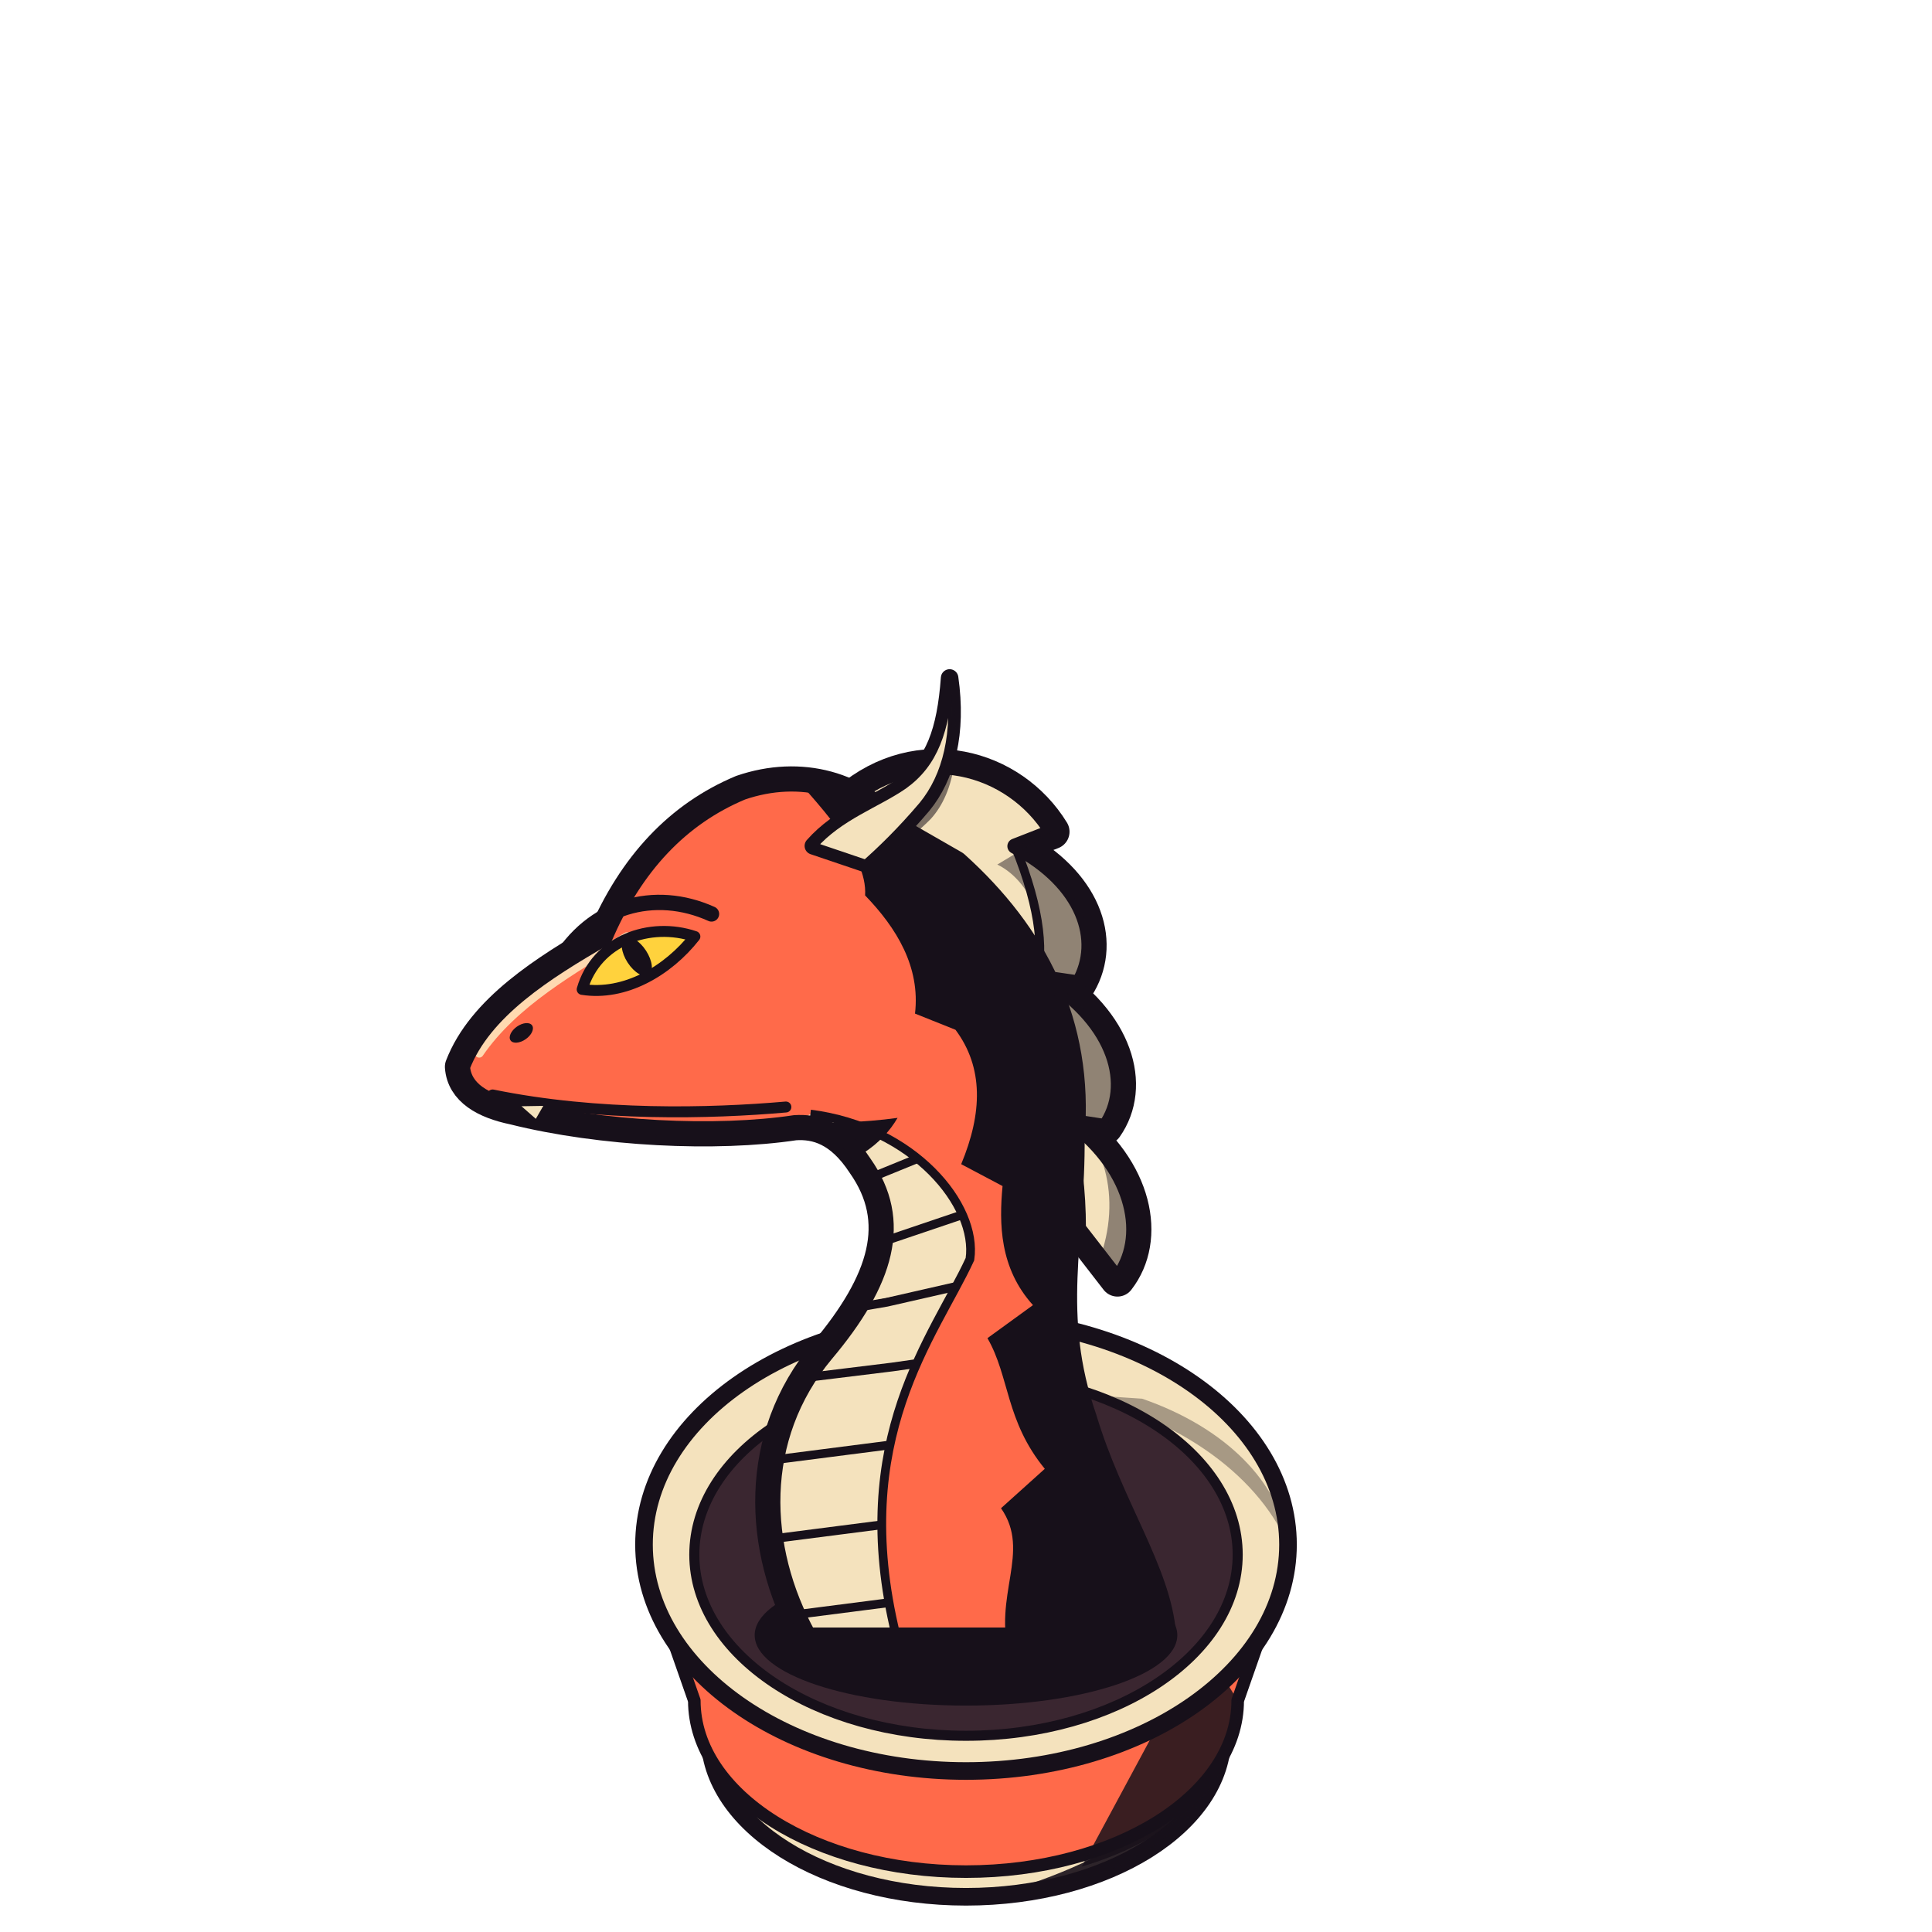
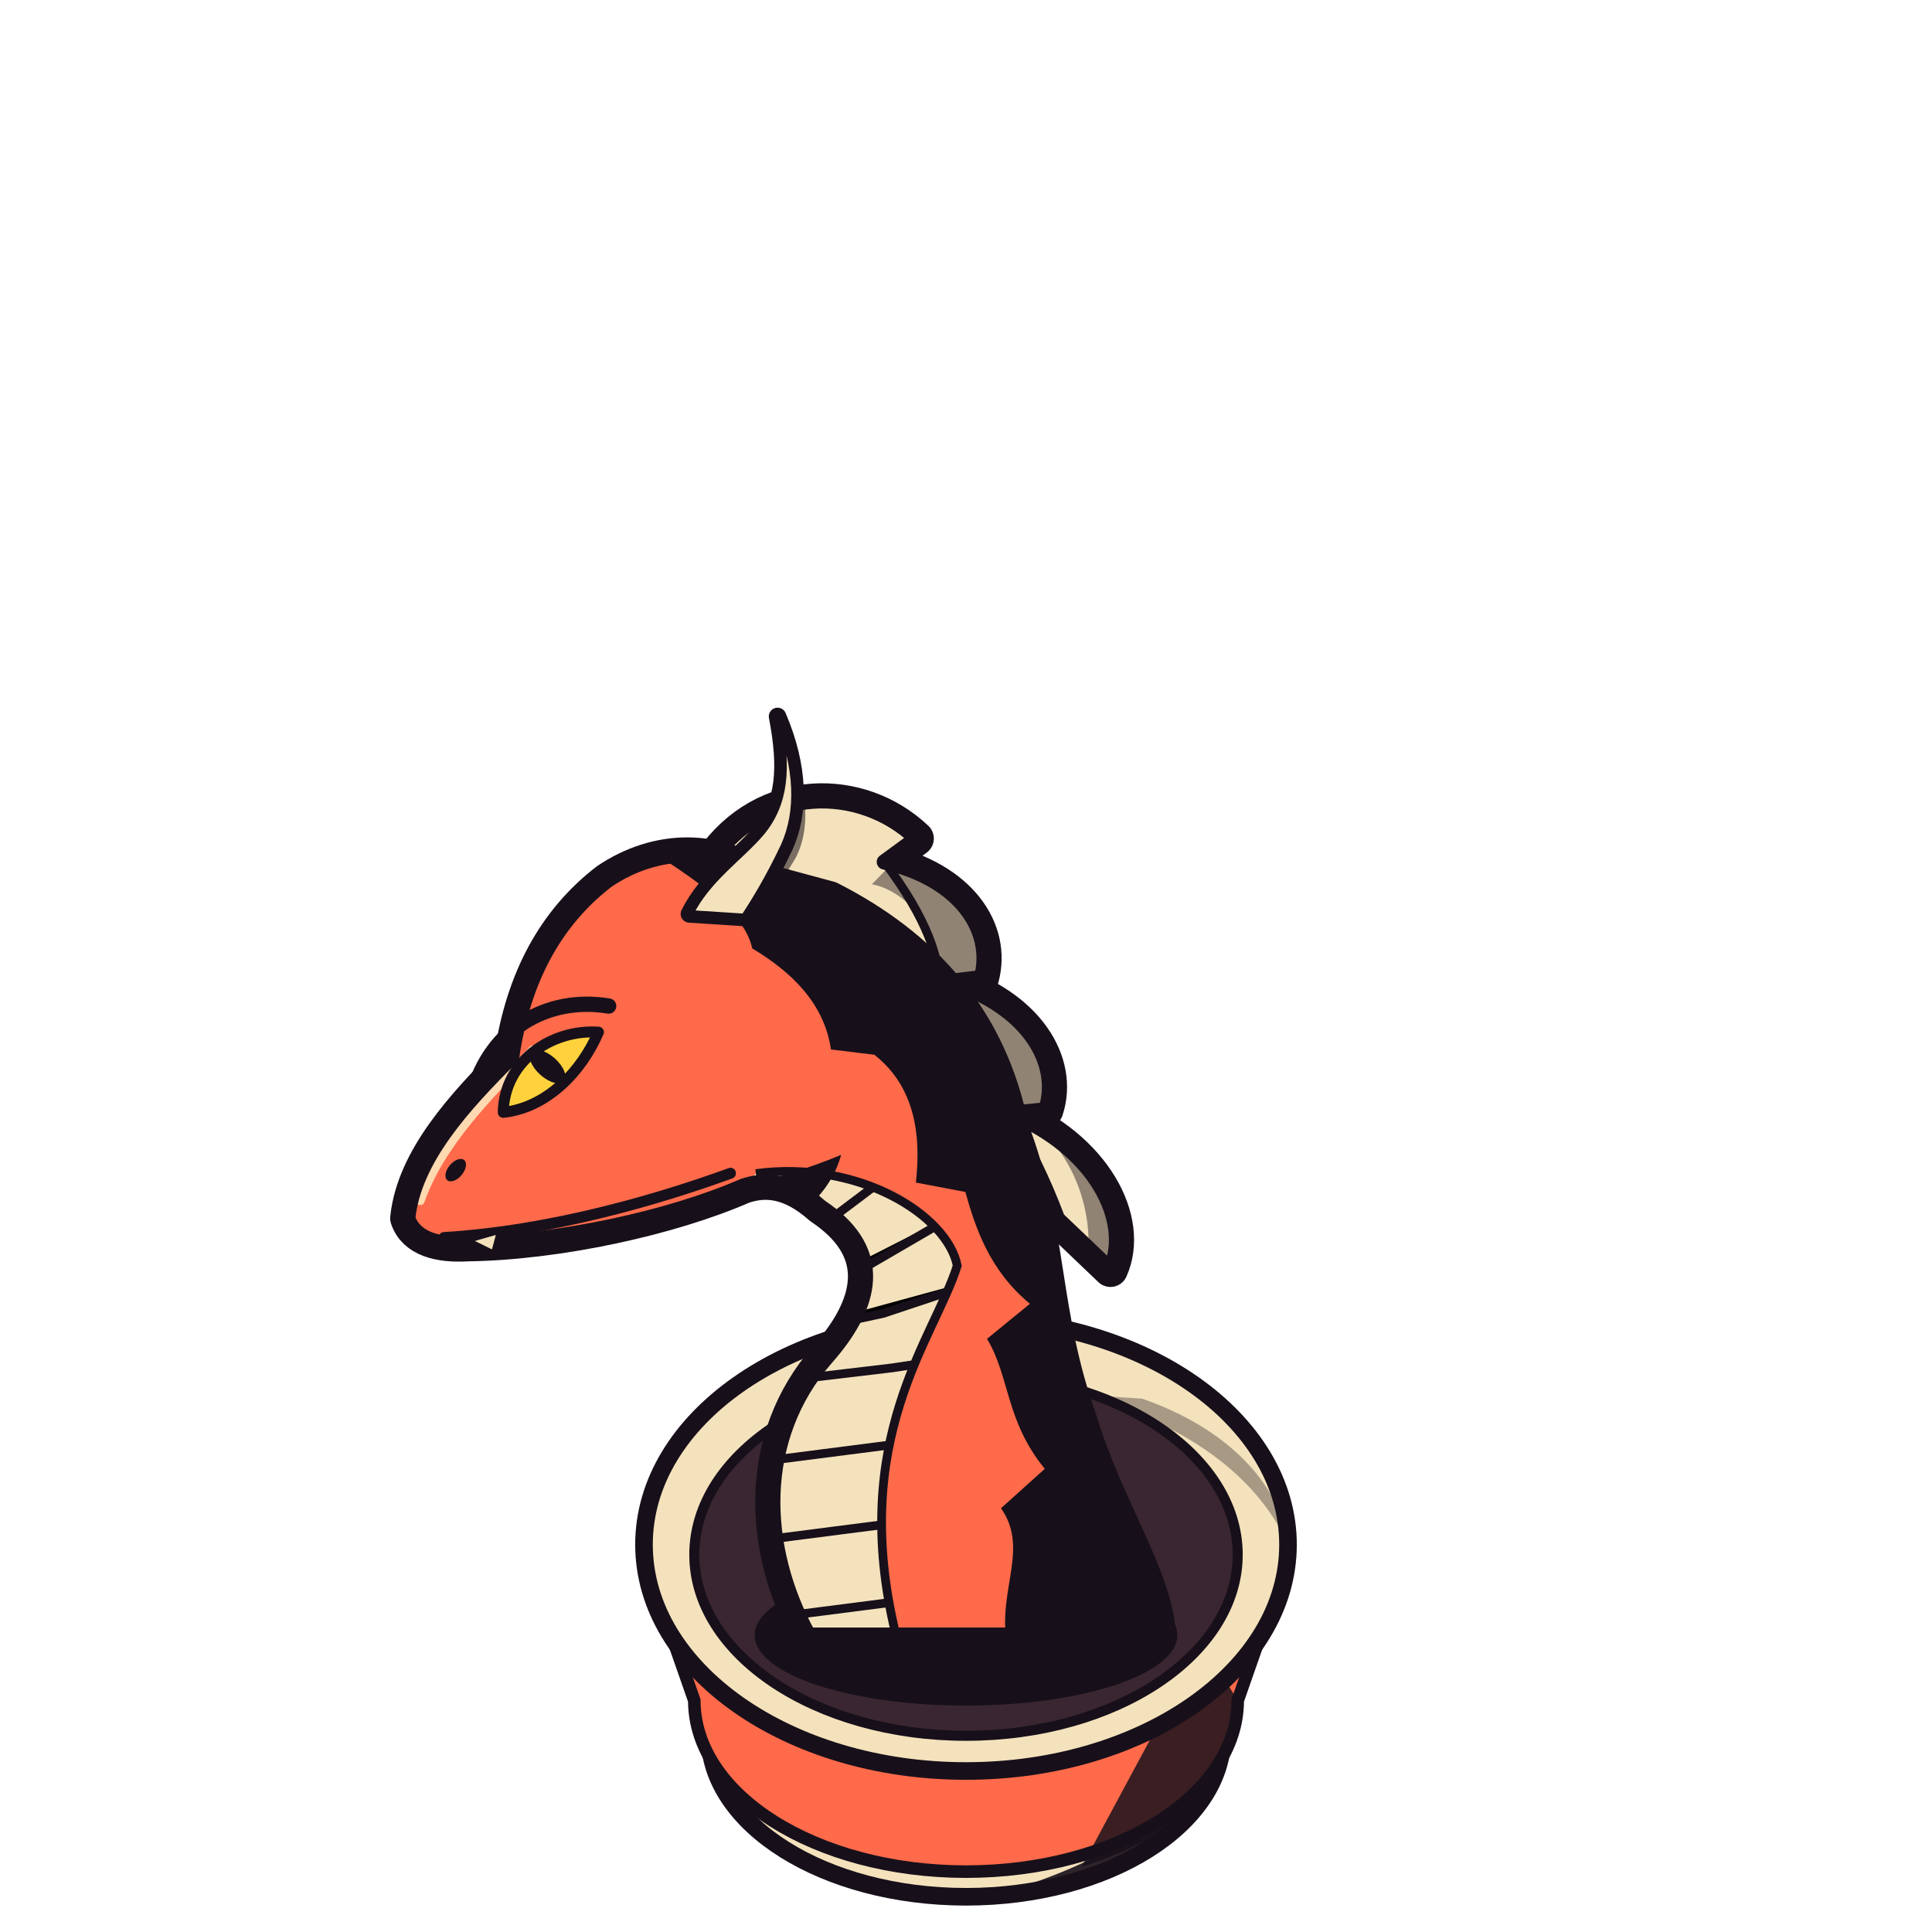
<svg xmlns="http://www.w3.org/2000/svg" viewBox="0 0 768 768" width="768" height="768">
  <path d="M256,614 L282,690 A102,64 0 0 0 486,690 L512,614 Z" fill="#f4e2bd" stroke="#17101a" stroke-width="7" stroke-linejoin="round" />
  <path d="M498,614 L486,690 A102,64 0 0 1 392,754 C440,742 478,716 486,690 Z" fill="#17101a" opacity=".9" />
  <path d="M262,636 L276,676 A108,68 0 0 0 492,676 L506,636 A128,90 0 0 1 262,636 Z" fill="#ff6a4a" stroke="#17101a" stroke-width="5" stroke-linejoin="round" />
  <path d="M470,640 L492,676 A108,68 0 0 1 430,742 L458,690 Z" fill="#17101a" opacity=".85" />
  <ellipse cx="384" cy="614" rx="128" ry="90" fill="#f4e2bd" stroke="#17101a" stroke-width="7" />
  <ellipse cx="384" cy="618" rx="108" ry="72" fill="#3a2630" stroke="#17101a" stroke-width="4" />
  <path d="M424,554 A128,90 0 0 1 512,614 A108,72 0 0 0 454,556 Z" fill="#17101a" opacity=".35" />
  <ellipse cx="384" cy="650" rx="84" ry="28" fill="#17101a" />
  <g transform="translate(384 650) scale(0.87) translate(-384 -650)">
-     <path d="M330.4,268.5 C362.4,241.3 404.8,252.7 423.3,282.9 L406.4,289.5 C437.8,306.0 446.9,332.5 435.6,352.1 L420.5,349.9 C452.9,370.2 460.7,399.2 447.7,417.7 L432.0,415.3 C461.7,437.7 467.6,468.8 453.2,487.3 L435.3,464.2 C435.3,429.9 427.7,399.8 410.3,373.4 C394.1,336.3 372.2,300.8 330.4,268.5 Z" fill="none" stroke="#17101a" stroke-width="16" stroke-linejoin="round" />
-     <path d="M330.4,268.5 C362.4,241.3 404.8,252.7 423.3,282.9 L406.4,289.5 C437.8,306.0 446.9,332.5 435.6,352.1 L420.5,349.9 C452.9,370.2 460.7,399.2 447.7,417.7 L432.0,415.3 C461.7,437.7 467.6,468.8 453.2,487.3 L435.3,464.2 C435.3,429.9 427.7,399.8 410.3,373.4 C394.1,336.3 372.2,300.8 330.4,268.5 Z" fill="#f4e2bd" stroke="#17101a" stroke-width="7" stroke-linejoin="round" />
-     <path d="M406.4,289.5 C418.6,319.4 419.9,339.7 415.3,353.4 M420.5,349.9 C432.7,379.8 434.0,400.2 430.8,417.8" fill="none" stroke="#17101a" stroke-width="4" />
-     <path d="M423.3,282.9 L406.4,289.5 C437.8,306.0 446.9,332.5 435.6,352.1 L420.5,349.9 C452.9,370.2 460.7,399.2 447.7,417.7 L432.0,415.3 C461.7,437.7 467.6,468.8 453.2,487.3 L446.4,474.1 C455.6,443.9 443.1,416.7 426.4,410.5 C440.6,386.0 430.5,363.8 414.4,357.8 C426.6,333.8 415.0,305.9 398.3,297.9 Z" fill="#17101a" opacity=".45" />
+     <path d="M267.8,296.1 C291.7,261.5 335.6,261.6 361.3,286.0 L346.7,296.7 C381.2,304.5 396.9,327.8 391.1,349.6 L376.0,351.4 C412.5,362.7 427.5,388.7 420.5,410.0 L404.2,411.6 C442.8,427.3 460.0,460.6 450.0,482.9 L425.8,459.8 C412.7,425.0 395.8,397.7 372.1,376.8 C346.9,345.1 316.5,316.5 267.8,296.1 Z" fill="none" stroke="#17101a" stroke-width="16" stroke-linejoin="round" />
+     <path d="M267.8,296.1 C291.7,261.5 335.6,261.6 361.3,286.0 L346.7,296.7 C381.2,304.5 396.9,327.8 391.1,349.6 L376.0,351.4 C412.5,362.7 427.5,388.7 420.5,410.0 L404.2,411.6 C442.8,427.3 460.0,460.6 450.0,482.9 L425.8,459.8 C412.7,425.0 395.8,397.7 372.1,376.8 C346.9,345.1 316.5,316.5 267.8,296.1 Z" fill="#f4e2bd" stroke="#17101a" stroke-width="7" stroke-linejoin="round" />
+     <path d="M346.7,296.7 C366.2,322.5 372.7,341.8 371.8,356.2 M376.0,351.4 C395.4,377.1 402.0,396.5 403.7,414.3" fill="none" stroke="#17101a" stroke-width="4" />
+     <path d="M361.3,286.0 L346.7,296.7 C381.2,304.5 396.9,327.8 391.1,349.6 L376.0,351.4 C412.5,362.7 427.5,388.7 420.5,410.0 L404.2,411.6 C442.8,427.3 460.0,460.6 450.0,482.9 L440.0,468.9 C439.0,435.0 415.6,410.2 397.3,408.4 C404.6,381.1 389.2,362.3 372.0,360.6 C377.6,334.3 359.2,310.3 341.0,306.9 Z" fill="#17101a" opacity=".45" />
    <clipPath id="c2">
-       <path d="M153.9,390.3 C163.7,364.9 192.0,347.0 218.9,331.5 C232.9,298.7 253.9,276.6 281.8,264.9 C308.3,255.8 335.2,263.1 351.0,283.7 L378.0,299.2 C413.4,331.1 434.5,371.0 430.2,422.2 C430.7,469.4 419.1,503.1 436.0,552.0 C448.0,592.0 470.0,622.0 472.0,650.0 L312.0,650.0 C290.0,610.0 288.0,560.0 320.0,521.6 C347.7,488.7 356.2,460.9 337.5,434.3 C327.1,418.4 315.9,415.2 305.7,415.9 C269.9,421.3 217.5,418.8 177.5,408.8 C164.4,406.1 154.6,400.5 153.9,390.3 Z" />
+       <path d="M128.9,459.5 C131.7,432.4 154.4,407.7 176.4,385.8 C181.5,350.6 196.0,323.7 220.0,305.2 C243.2,289.5 271.0,289.6 291.7,305.4 L321.7,313.5 C364.2,335.1 394.9,368.2 404.8,418.8 C422.8,466.0 418.1,502.3 436.0,552.0 C448.0,592.0 470.0,622.0 472.0,650.0 L312.0,650.0 C290.0,610.0 288.0,560.0 320.1,523.3 C344.2,496.0 344.7,472.5 317.6,454.4 C303.4,441.8 291.8,441.6 282.1,444.9 C248.9,459.4 197.6,470.6 156.5,471.2 C143.1,472.0 132.1,469.1 128.9,459.5 Z" />
    </clipPath>
-     <path d="M153.9,390.3 C163.7,364.9 192.0,347.0 218.9,331.5 C232.9,298.7 253.9,276.6 281.8,264.9 C308.3,255.8 335.2,263.1 351.0,283.7 L378.0,299.2 C413.4,331.1 434.5,371.0 430.2,422.2 C430.7,469.4 419.1,503.1 436.0,552.0 C448.0,592.0 470.0,622.0 472.0,650.0 L312.0,650.0 C290.0,610.0 288.0,560.0 320.0,521.6 C347.7,488.7 356.2,460.9 337.5,434.3 C327.1,418.4 315.9,415.2 305.7,415.9 C269.9,421.3 217.5,418.8 177.5,408.8 C164.4,406.1 154.6,400.5 153.9,390.3 Z" fill="none" stroke="#17101a" stroke-width="16" stroke-linejoin="round" />
-     <path d="M153.9,390.3 C163.7,364.9 192.0,347.0 218.9,331.5 C232.9,298.7 253.9,276.6 281.8,264.9 C308.3,255.8 335.2,263.1 351.0,283.7 L378.0,299.2 C413.4,331.1 434.5,371.0 430.2,422.2 C430.7,469.4 419.1,503.1 436.0,552.0 C448.0,592.0 470.0,622.0 472.0,650.0 L312.0,650.0 C290.0,610.0 288.0,560.0 320.0,521.6 C347.7,488.7 356.2,460.9 337.5,434.3 C327.1,418.4 315.9,415.2 305.7,415.9 C269.9,421.3 217.5,418.8 177.5,408.8 C164.4,406.1 154.6,400.5 153.9,390.3 Z" fill="#ff6a4a" />
+     <path d="M128.9,459.5 C131.7,432.4 154.4,407.7 176.4,385.8 C181.5,350.6 196.0,323.7 220.0,305.2 C243.2,289.5 271.0,289.6 291.7,305.4 L321.7,313.5 C364.2,335.1 394.9,368.2 404.8,418.8 C422.8,466.0 418.1,502.3 436.0,552.0 C448.0,592.0 470.0,622.0 472.0,650.0 L312.0,650.0 C290.0,610.0 288.0,560.0 320.1,523.3 C344.2,496.0 344.7,472.5 317.6,454.4 C303.4,441.8 291.8,441.6 282.1,444.9 C248.9,459.4 197.6,470.6 156.5,471.2 C143.1,472.0 132.1,469.1 128.9,459.5 Z" fill="none" stroke="#17101a" stroke-width="16" stroke-linejoin="round" />
+     <path d="M128.9,459.5 C131.7,432.4 154.4,407.7 176.4,385.8 C181.5,350.6 196.0,323.7 220.0,305.2 C243.2,289.5 271.0,289.6 291.7,305.4 L321.7,313.5 C364.2,335.1 394.9,368.2 404.8,418.8 C422.8,466.0 418.1,502.3 436.0,552.0 C448.0,592.0 470.0,622.0 472.0,650.0 L312.0,650.0 C290.0,610.0 288.0,560.0 320.1,523.3 C344.2,496.0 344.7,472.5 317.6,454.4 C303.4,441.8 291.8,441.6 282.1,444.9 C248.9,459.4 197.6,470.6 156.5,471.2 C143.1,472.0 132.1,469.1 128.9,459.5 Z" fill="#ff6a4a" />
    <g clip-path="url(#c2)">
      <clipPath id="c2b">
-         <path d="M312.0,650.0 C290.0,610.0 288.0,560.0 320.0,521.6 C347.7,488.7 356.2,460.9 337.5,434.3 C327.1,418.4 315.9,415.2 305.7,415.9 L312.9,411.9 C360.1,417.9 389.4,453.6 385.8,478.2 C369.7,513.2 330.0,560.0 352.0,650.0 Z" />
+         <path d="M312.0,650.0 C290.0,610.0 288.0,560.0 320.1,523.3 C344.2,496.0 344.7,472.5 317.6,454.4 C303.4,441.8 291.8,441.6 282.1,444.9 L288.0,439.1 C335.1,432.7 375.5,458.2 380.0,481.2 C369.5,514.5 330.0,560.0 352.0,650.0 Z" />
      </clipPath>
-       <path d="M312.0,650.0 C290.0,610.0 288.0,560.0 320.0,521.6 C347.7,488.7 356.2,460.9 337.5,434.3 C327.1,418.4 315.9,415.2 305.7,415.9 L312.9,411.9 C360.1,417.9 389.4,453.6 385.8,478.2 C369.7,513.2 330.0,560.0 352.0,650.0 Z" fill="#f4e2bd" />
+       <path d="M312.0,650.0 C290.0,610.0 288.0,560.0 320.1,523.3 C344.2,496.0 344.7,472.5 317.6,454.4 C303.4,441.8 291.8,441.6 282.1,444.9 L288.0,439.1 C335.1,432.7 375.5,458.2 380.0,481.2 C369.5,514.5 330.0,560.0 352.0,650.0 Z" fill="#f4e2bd" />
      <g clip-path="url(#c2b)" stroke="#17101a" stroke-width="4">
-         <path d="M263.8,470.7 L328.6,445.8 L393.6,419.3" />
-         <path d="M273.5,490.8 L339.8,472.3 L405.1,450.2" />
-         <path d="M279.1,509.7 L347.8,497.9 L415.7,482.4" />
-         <path d="M280.0,536.1 L350.1,527.5 L419.9,517.6" />
+         <path d="M256.0,506.3 L312.2,467.4 L367.9,425.4" />
+         <path d="M270.5,512.4 L331.9,485.4 L390.1,451.5" />
+         <path d="M278.7,517.5 L346.1,503.0 L411.2,481.3" />
+         <path d="M280.0,536.2 L350.1,527.9 L419.9,517.3" />
        <path d="M280.0,572.0 L350.0,563.0 L420.0,554.0" />
        <path d="M280.0,608.0 L350.0,599.0 L420.0,590.0" />
        <path d="M280.0,644.0 L350.0,635.0 L420.0,626.0" />
      </g>
-       <path d="M312.9,411.9 C360.1,417.9 389.4,453.6 385.8,478.2 C369.7,513.2 330.0,560.0 352.0,650.0" fill="none" stroke="#17101a" stroke-width="4" />
-       <path d="M298.6,250.1 L441.5,211.8 L464.3,296.8 L485.0,374.1 L513.8,465.2 L520.0,560.0 L520.0,660.0 L404.0,660.0 C396.0,632.0 414.0,612.0 400.0,592.0 L420.0,574.0 C402.0,552.0 404.0,532.0 393.8,514.3 L414.6,499.2 C399.3,482.3 399.1,461.9 400.7,444.8 L381.8,434.8 C391.5,411.5 392.1,390.7 379.2,373.4 L360.7,366.0 C363.2,344.6 352.2,326.8 337.9,312.0 C339.1,293.1 316.4,270.2 298.6,250.1 Z" fill="#17101a" />
-       <g transform="rotate(-15 404 520)">
+       <path d="M288.0,439.1 C335.1,432.7 375.5,458.2 380.0,481.2 C369.5,514.5 330.0,560.0 352.0,650.0" fill="none" stroke="#17101a" stroke-width="4" />
+       <path d="M232.3,286.6 L360.5,212.6 L404.5,288.8 L444.5,358.1 L505.7,451.3 L520.0,560.0 L520.0,660.0 L404.0,660.0 C396.0,632.0 414.0,612.0 400.0,592.0 L420.0,574.0 C402.0,552.0 404.1,532.0 393.6,514.6 L413.2,498.6 C394.6,483.2 388.3,463.8 383.7,447.5 L361.1,443.2 C363.9,418.5 359.1,398.1 342.1,384.8 L322.3,382.4 C319.2,361.1 304.0,346.8 286.3,336.2 C282.5,317.6 254.7,301.4 232.3,286.6 Z" fill="#17101a" />
+       <g transform="rotate(-30 404 520)">
        <path d="M336,394 C300,390 250,374 214,354 C230,374 290,402 336,418 C356,420 372,414 382,404 C366,402 350,398 336,394 Z" fill="#17101a" />
        <path d="M205,326 C226,308 256,300 284,292" fill="none" stroke="#ffd9b0" stroke-width="4" stroke-linecap="round" />
      </g>
    </g>
-     <path d="M153.9,390.3 C163.7,364.9 192.0,347.0 218.9,331.5 C232.9,298.7 253.9,276.6 281.8,264.9 C308.3,255.8 335.2,263.1 351.0,283.7 L378.0,299.2 C413.4,331.1 434.5,371.0 430.2,422.2 C430.7,469.4 419.1,503.1 436.0,552.0 C448.0,592.0 470.0,622.0 472.0,650.0 L312.0,650.0 C290.0,610.0 288.0,560.0 320.0,521.6 C347.7,488.7 356.2,460.9 337.5,434.3 C327.1,418.4 315.9,415.2 305.7,415.9 C269.9,421.3 217.5,418.8 177.5,408.8 C164.4,406.1 154.6,400.5 153.9,390.3 Z" fill="none" stroke="#17101a" stroke-width="7" stroke-linejoin="round" />
-     <g transform="rotate(-15 404 520)">
+     <path d="M128.9,459.5 C131.7,432.4 154.4,407.7 176.4,385.8 C181.5,350.6 196.0,323.7 220.0,305.2 C243.2,289.5 271.0,289.6 291.7,305.4 L321.7,313.5 C364.2,335.1 394.9,368.2 404.8,418.8 C422.8,466.0 418.1,502.3 436.0,552.0 C448.0,592.0 470.0,622.0 472.0,650.0 L312.0,650.0 C290.0,610.0 288.0,560.0 320.1,523.3 C344.2,496.0 344.7,472.5 317.6,454.4 C303.4,441.8 291.8,441.6 282.1,444.9 C248.9,459.4 197.6,470.6 156.5,471.2 C143.1,472.0 132.1,469.1 128.9,459.5 Z" fill="none" stroke="#17101a" stroke-width="7" stroke-linejoin="round" />
+     <g transform="rotate(-30 404 520)">
      <g transform="translate(284,304) scale(1)">
        <path d="M-26,6 C-14,-14 12,-16 30,-4 C14,8 -8,14 -26,6 Z" fill="#ffd23d" stroke="#17101a" stroke-width="5" stroke-linejoin="round" />
        <ellipse cx="2" cy="-2" rx="5" ry="10" transform="rotate(-18 2 -2)" fill="#17101a" />
        <path d="M-34,-8 C-12,-30 18,-30 40,-12" fill="none" stroke="#17101a" stroke-width="7" stroke-linecap="round" />
      </g>
      <ellipse cx="226" cy="322" rx="6" ry="3.5" fill="#17101a" transform="rotate(-20 226 322)" />
      <path d="M206,346 C250,368 300,380 334,386" fill="none" stroke="#17101a" stroke-width="5" stroke-linecap="round" />
      <path d="M214,352 L222,364 L230,356 Z" fill="#f4e2bd" stroke="#17101a" stroke-width="3" stroke-linejoin="round" />
    </g>
-     <g transform="rotate(-15 404 520)">
+     <g transform="rotate(-30 404 520)">
      <g transform="translate(392 282) scale(0.5) translate(-392 -282)">
        <path d="M362,266 C392,246 428,244 456,234 C488,222 506,196 522,150 C516,200 496,236 468,256 C442,274 420,286 404,294 Z" fill="none" stroke="#17101a" stroke-width="16" stroke-linejoin="round" />
        <path d="M362,266 C392,246 428,244 456,234 C488,222 506,196 522,150 C516,200 496,236 468,256 C442,274 420,286 404,294 Z" fill="#f4e2bd" stroke="#17101a" stroke-width="7" stroke-linejoin="round" />
        <path d="M468,256 C496,236 516,200 522,150 C518,212 500,252 472,270 C448,284 424,292 404,294 C428,282 448,270 468,256 Z" fill="#17101a" opacity=".55" />
      </g>
    </g>
  </g>
</svg>
